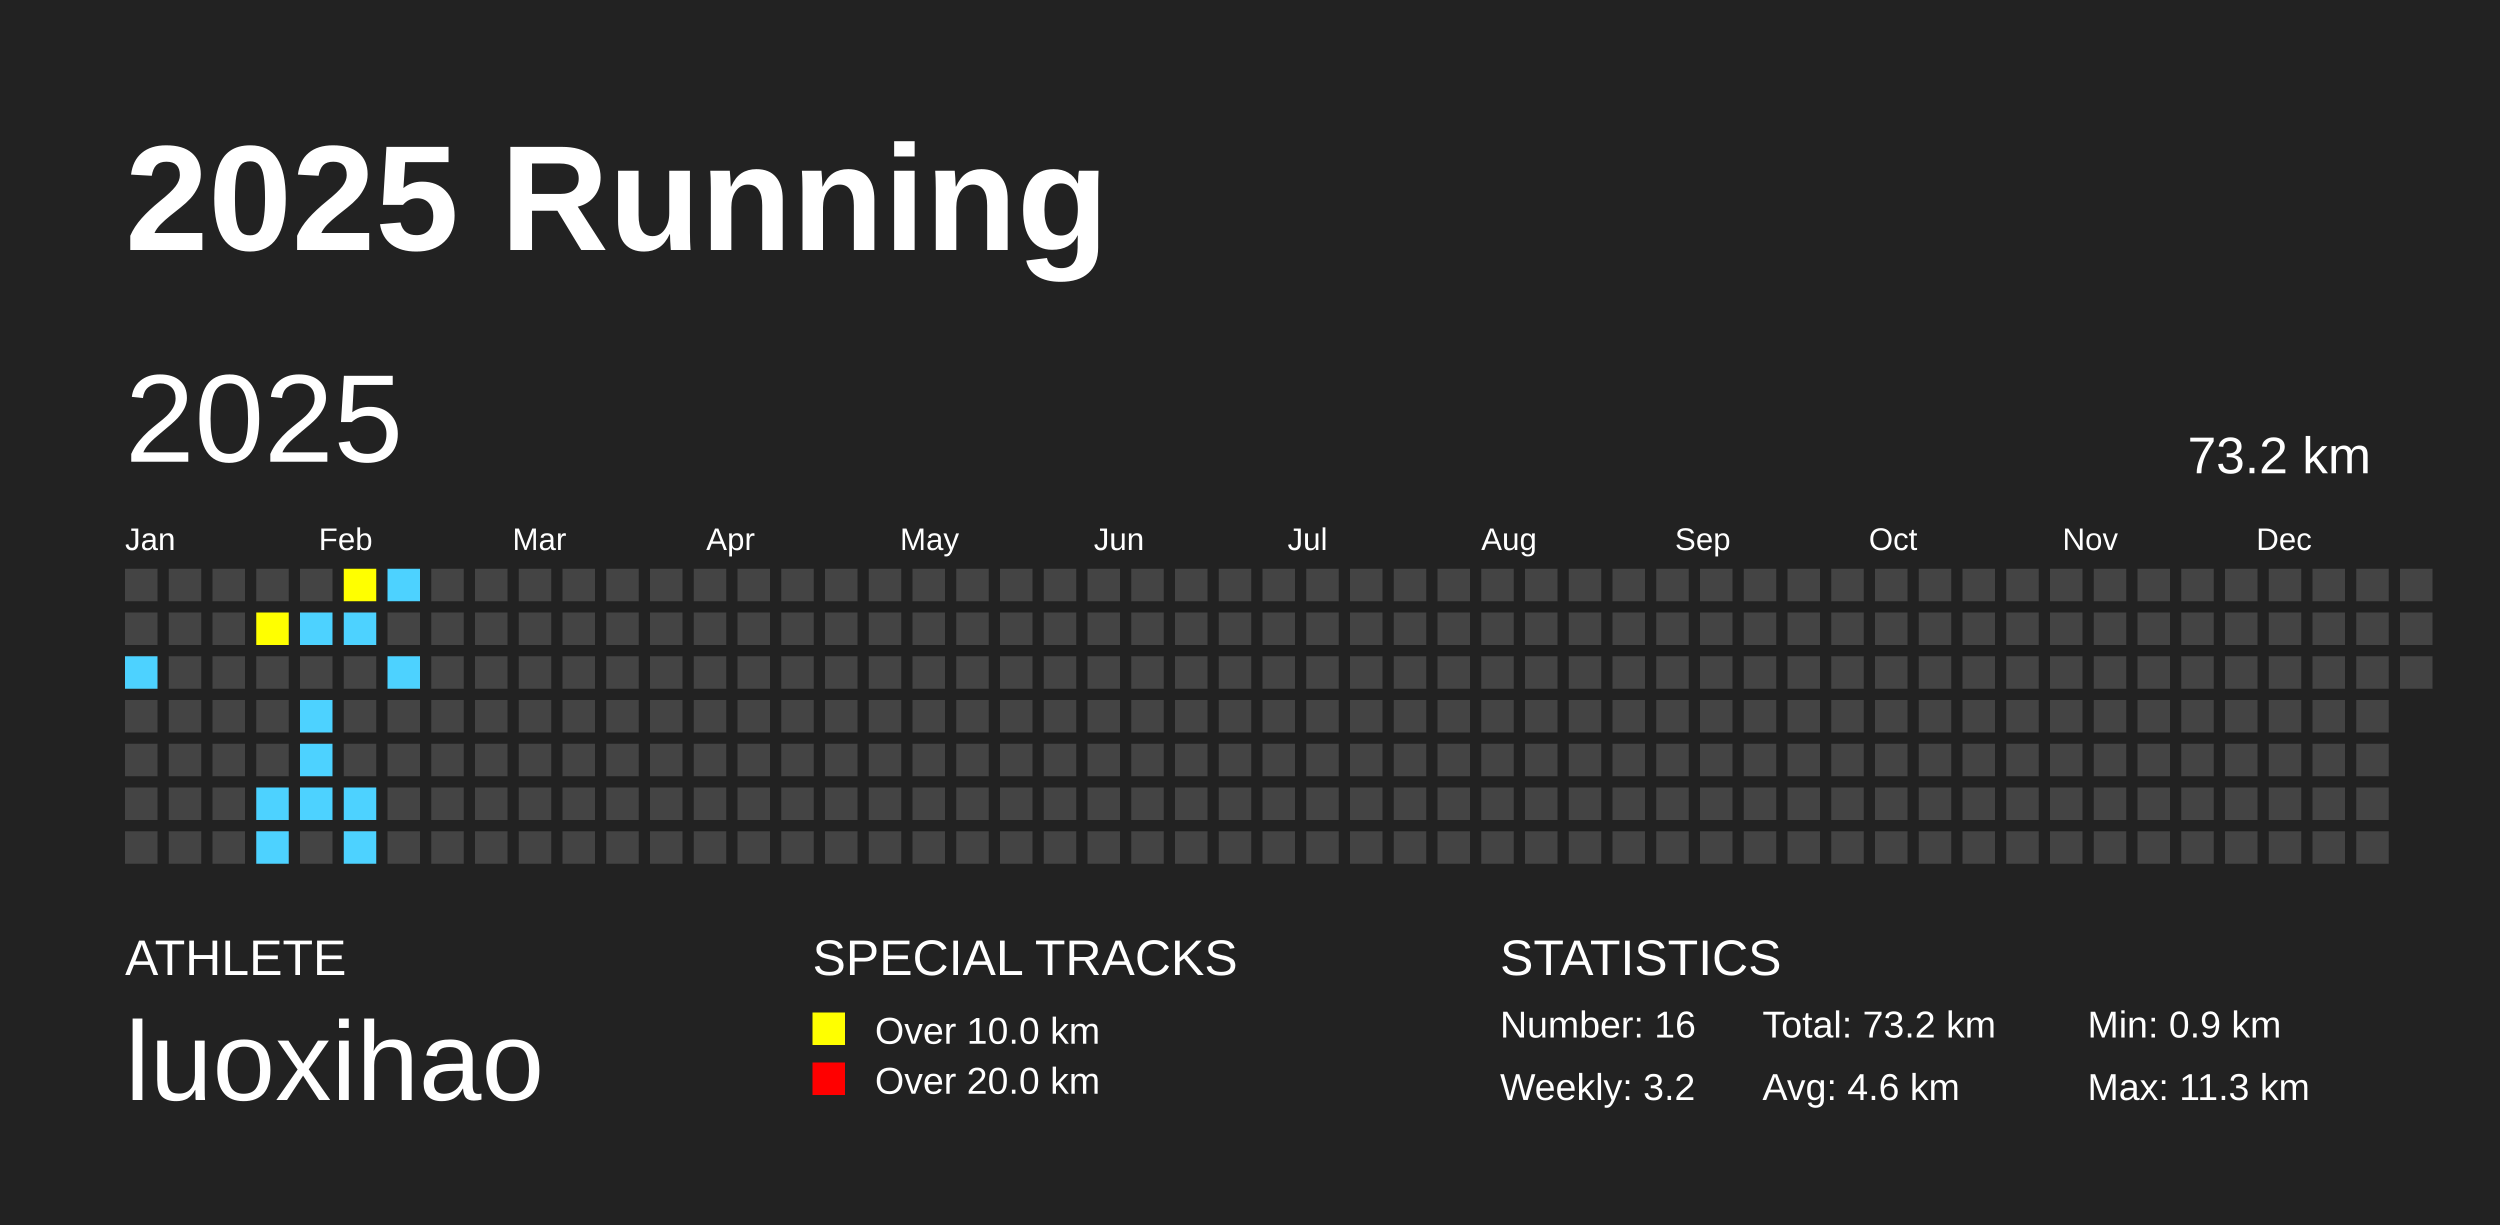
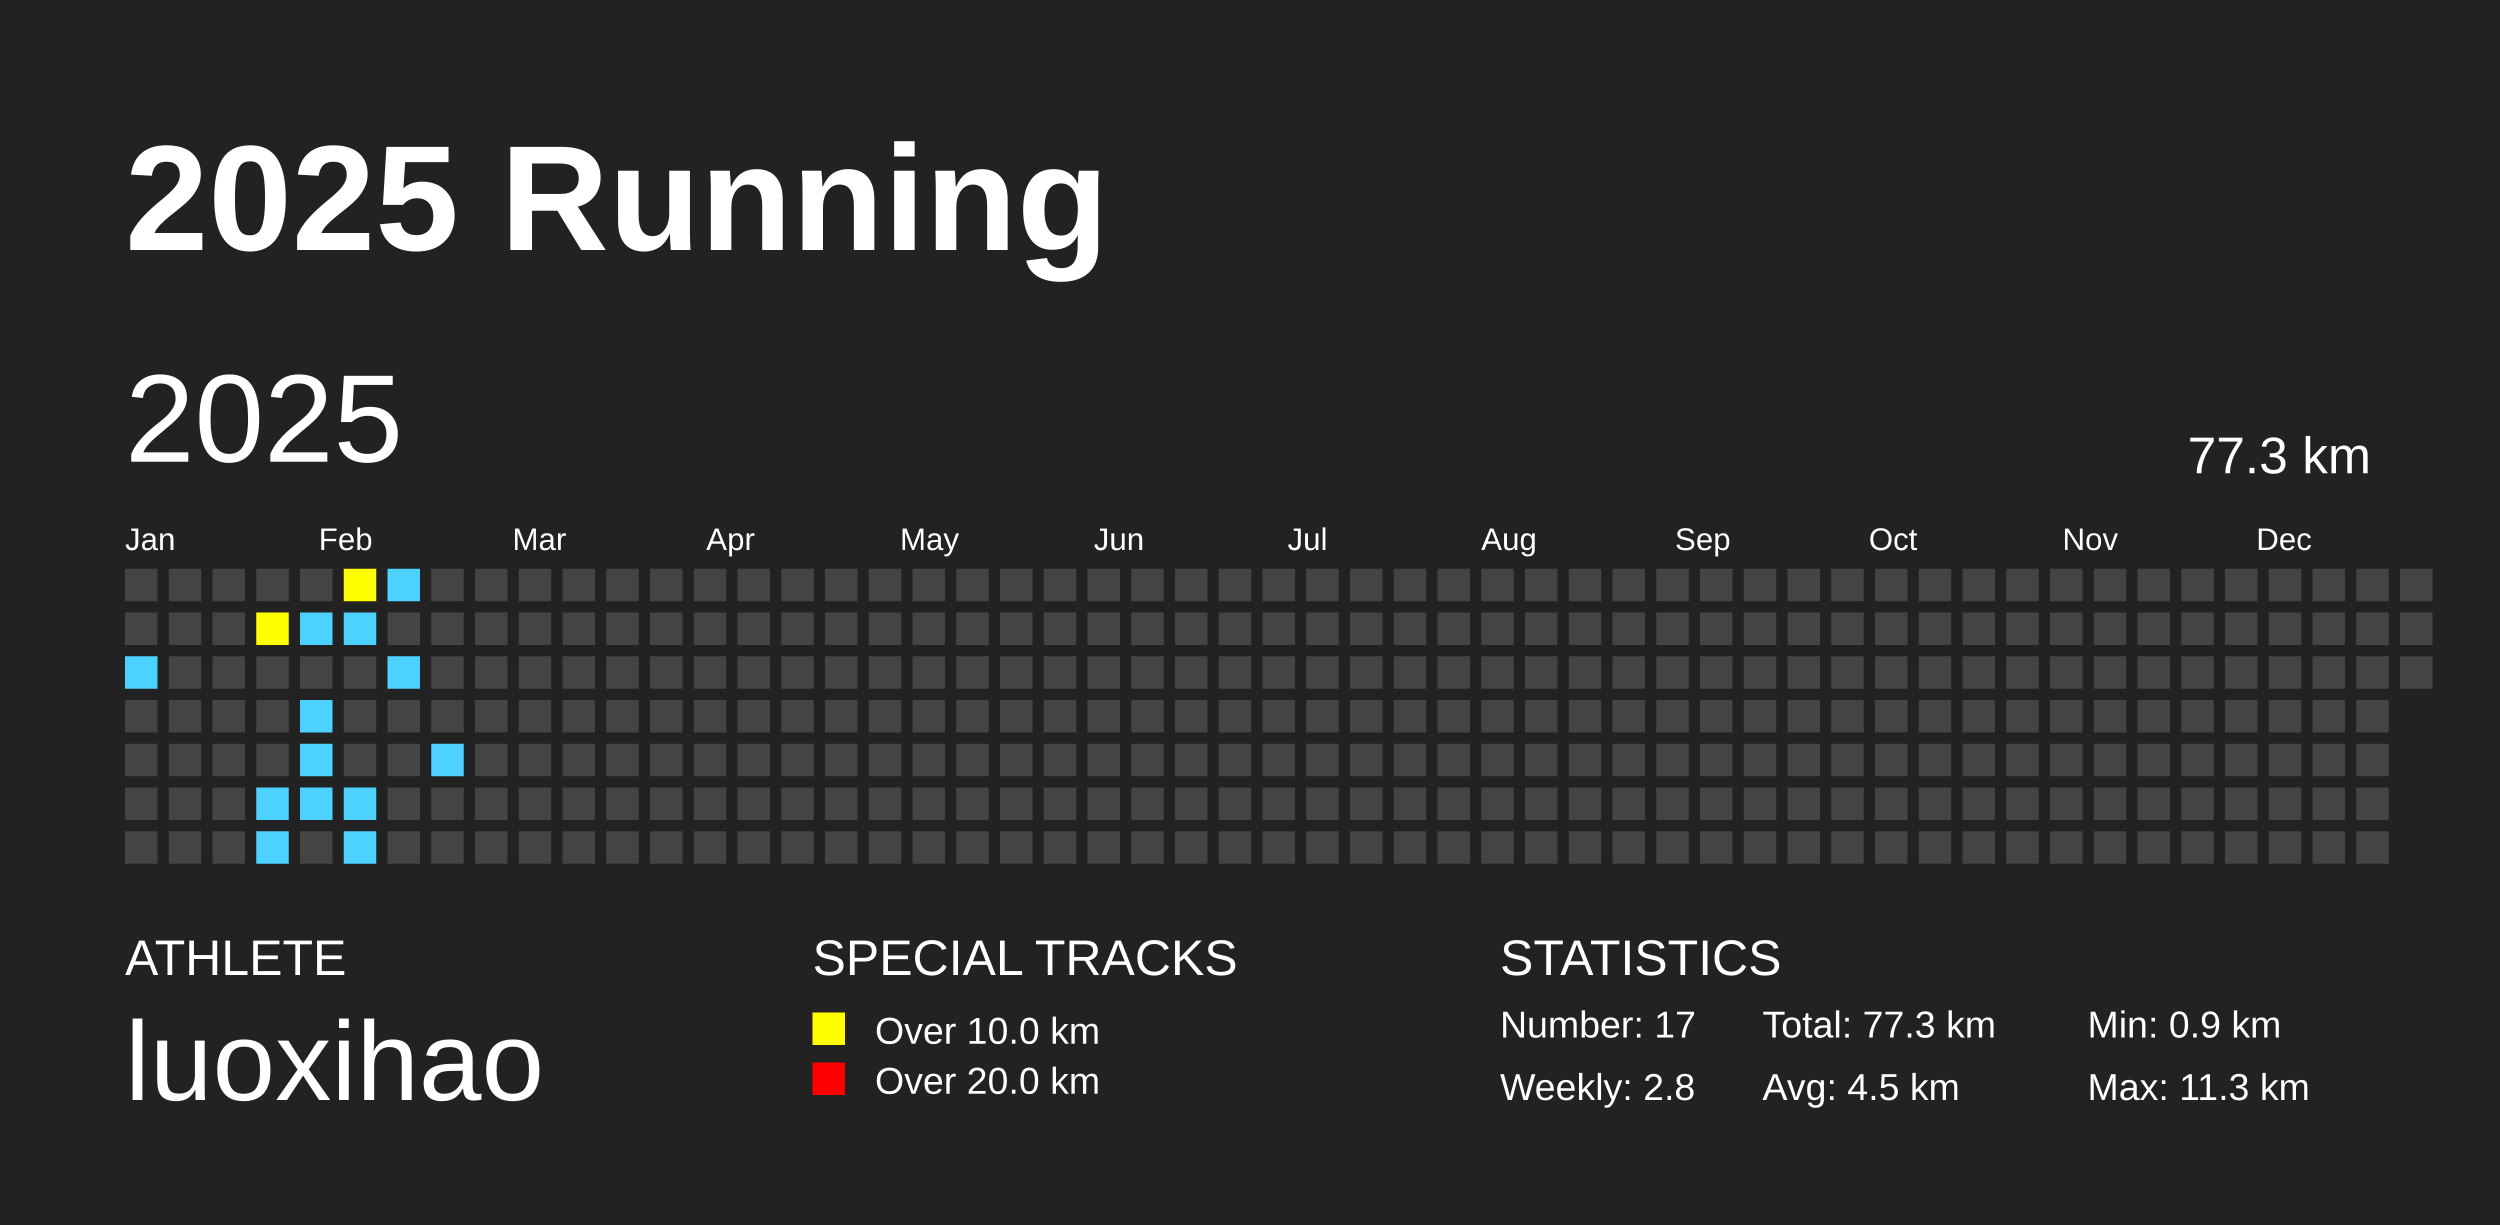
<svg xmlns="http://www.w3.org/2000/svg" baseProfile="full" height="98mm" version="1.1" viewBox="0,0,200,98" width="200mm">
  <defs />
  <rect fill="#222222" height="98" width="200" x="0" y="0" />
  <text fill="#FFFFFF" style="font-size:12px; font-family:Arial; font-weight:bold;" x="10" y="20">2025 Running</text>
  <text fill="#FFFFFF" style="font-size:4px; font-family:Arial" x="10" y="78">ATHLETE</text>
  <text fill="#FFFFFF" style="font-size:9px; font-family:Arial" x="10" y="88">luoxihao</text>
  <text fill="#FFFFFF" style="font-size:4px; font-family:Arial" x="65" y="78">SPECIAL TRACKS</text>
  <rect fill="yellow" height="2.6" width="2.6" x="65" y="81" />
  <text fill="#FFFFFF" style="font-size:3px; font-family:Arial" x="70" y="83.5">Over 10.0 km</text>
  <rect fill="red" height="2.6" width="2.6" x="65" y="85" />
  <text fill="#FFFFFF" style="font-size:3px; font-family:Arial" x="70" y="87.5">Over 20.0 km</text>
  <text fill="#FFFFFF" style="font-size:4px; font-family:Arial" x="120" y="78">STATISTICS</text>
-   <text fill="#FFFFFF" style="font-size:3px; font-family:Arial" x="120" y="83">Number: 16</text>
-   <text fill="#FFFFFF" style="font-size:3px; font-family:Arial" x="120" y="88">Weekly: 3.2</text>
-   <text fill="#FFFFFF" style="font-size:3px; font-family:Arial" x="141" y="83">Total: 73.2 km</text>
-   <text fill="#FFFFFF" style="font-size:3px; font-family:Arial" x="141" y="88">Avg: 4.6 km</text>
+   <text fill="#FFFFFF" style="font-size:3px; font-family:Arial" x="120" y="83">Number: 17</text>
+   <text fill="#FFFFFF" style="font-size:3px; font-family:Arial" x="120" y="88">Weekly: 2.8</text>
+   <text fill="#FFFFFF" style="font-size:3px; font-family:Arial" x="141" y="83">Total: 77.3 km</text>
+   <text fill="#FFFFFF" style="font-size:3px; font-family:Arial" x="141" y="88">Avg: 4.5 km</text>
  <text fill="#FFFFFF" style="font-size:3px; font-family:Arial" x="167" y="83">Min: 0.9 km</text>
  <text fill="#FFFFFF" style="font-size:3px; font-family:Arial" x="167" y="88">Max: 11.3 km</text>
  <text dominant-baseline="hanging" fill="#FFFFFF" style="font-size:10.0px; font-family:Arial;" x="10" y="30">2025</text>
-   <text dominant-baseline="hanging" fill="#FFFFFF" style="font-size:4.125px; font-family:Arial;" x="175" y="35">73.2 km</text>
+   <text dominant-baseline="hanging" fill="#FFFFFF" style="font-size:4.125px; font-family:Arial;" x="175" y="35">77.3 km</text>
  <text fill="#FFFFFF" style="font-size:2.5px; font-family:Arial" x="10.0" y="44">Jan</text>
  <text fill="#FFFFFF" style="font-size:2.5px; font-family:Arial" x="25.5" y="44">Feb</text>
  <text fill="#FFFFFF" style="font-size:2.5px; font-family:Arial" x="41.0" y="44">Mar</text>
  <text fill="#FFFFFF" style="font-size:2.5px; font-family:Arial" x="56.5" y="44">Apr</text>
  <text fill="#FFFFFF" style="font-size:2.5px; font-family:Arial" x="72.0" y="44">May</text>
  <text fill="#FFFFFF" style="font-size:2.5px; font-family:Arial" x="87.5" y="44">Jun</text>
  <text fill="#FFFFFF" style="font-size:2.5px; font-family:Arial" x="103.0" y="44">Jul</text>
  <text fill="#FFFFFF" style="font-size:2.5px; font-family:Arial" x="118.5" y="44">Aug</text>
  <text fill="#FFFFFF" style="font-size:2.5px; font-family:Arial" x="134.0" y="44">Sep</text>
  <text fill="#FFFFFF" style="font-size:2.5px; font-family:Arial" x="149.5" y="44">Oct</text>
  <text fill="#FFFFFF" style="font-size:2.5px; font-family:Arial" x="165.0" y="44">Nov</text>
  <text fill="#FFFFFF" style="font-size:2.5px; font-family:Arial" x="180.5" y="44">Dec</text>
  <rect fill="#444444" height="2.6" width="2.6" x="10.0" y="45.5" />
  <rect fill="#444444" height="2.6" width="2.6" x="10.0" y="49.0" />
  <rect fill="#4DD2FF" height="2.6" width="2.6" x="10.0" y="52.5" />
  <rect fill="#444444" height="2.6" width="2.6" x="10.0" y="56.0" />
  <rect fill="#444444" height="2.6" width="2.6" x="10.0" y="59.5" />
  <rect fill="#444444" height="2.6" width="2.6" x="10.0" y="63.0" />
  <rect fill="#444444" height="2.6" width="2.6" x="10.0" y="66.5" />
  <rect fill="#444444" height="2.6" width="2.6" x="13.5" y="45.5" />
  <rect fill="#444444" height="2.6" width="2.6" x="13.5" y="49.0" />
  <rect fill="#444444" height="2.6" width="2.6" x="13.5" y="52.5" />
  <rect fill="#444444" height="2.6" width="2.6" x="13.5" y="56.0" />
  <rect fill="#444444" height="2.6" width="2.6" x="13.5" y="59.5" />
  <rect fill="#444444" height="2.6" width="2.6" x="13.5" y="63.0" />
  <rect fill="#444444" height="2.6" width="2.6" x="13.5" y="66.5" />
  <rect fill="#444444" height="2.6" width="2.6" x="17.0" y="45.5" />
  <rect fill="#444444" height="2.6" width="2.6" x="17.0" y="49.0" />
  <rect fill="#444444" height="2.6" width="2.6" x="17.0" y="52.5" />
  <rect fill="#444444" height="2.6" width="2.6" x="17.0" y="56.0" />
  <rect fill="#444444" height="2.6" width="2.6" x="17.0" y="59.5" />
  <rect fill="#444444" height="2.6" width="2.6" x="17.0" y="63.0" />
  <rect fill="#444444" height="2.6" width="2.6" x="17.0" y="66.5" />
  <rect fill="#444444" height="2.6" width="2.6" x="20.5" y="45.5" />
  <rect fill="yellow" height="2.6" width="2.6" x="20.5" y="49.0" />
  <rect fill="#444444" height="2.6" width="2.6" x="20.5" y="52.5" />
  <rect fill="#444444" height="2.6" width="2.6" x="20.5" y="56.0" />
  <rect fill="#444444" height="2.6" width="2.6" x="20.5" y="59.5" />
  <rect fill="#4DD2FF" height="2.6" width="2.6" x="20.5" y="63.0" />
  <rect fill="#4DD2FF" height="2.6" width="2.6" x="20.5" y="66.5" />
  <rect fill="#444444" height="2.6" width="2.6" x="24.0" y="45.5" />
  <rect fill="#4DD2FF" height="2.6" width="2.6" x="24.0" y="49.0" />
  <rect fill="#444444" height="2.6" width="2.6" x="24.0" y="52.5" />
  <rect fill="#4DD2FF" height="2.6" width="2.6" x="24.0" y="56.0" />
  <rect fill="#4DD2FF" height="2.6" width="2.6" x="24.0" y="59.5" />
  <rect fill="#4DD2FF" height="2.6" width="2.6" x="24.0" y="63.0" />
  <rect fill="#444444" height="2.6" width="2.6" x="24.0" y="66.5" />
  <rect fill="yellow" height="2.6" width="2.6" x="27.5" y="45.5" />
  <rect fill="#4DD2FF" height="2.6" width="2.6" x="27.5" y="49.0" />
  <rect fill="#444444" height="2.6" width="2.6" x="27.5" y="52.5" />
  <rect fill="#444444" height="2.6" width="2.6" x="27.5" y="56.0" />
  <rect fill="#444444" height="2.6" width="2.6" x="27.5" y="59.5" />
  <rect fill="#4DD2FF" height="2.6" width="2.6" x="27.5" y="63.0" />
  <rect fill="#4DD2FF" height="2.6" width="2.6" x="27.5" y="66.5" />
  <rect fill="#4DD2FF" height="2.6" width="2.6" x="31.0" y="45.5" />
  <rect fill="#444444" height="2.6" width="2.6" x="31.0" y="49.0" />
  <rect fill="#4DD2FF" height="2.6" width="2.6" x="31.0" y="52.5" />
  <rect fill="#444444" height="2.6" width="2.6" x="31.0" y="56.0" />
  <rect fill="#444444" height="2.6" width="2.6" x="31.0" y="59.5" />
  <rect fill="#444444" height="2.6" width="2.6" x="31.0" y="63.0" />
  <rect fill="#444444" height="2.6" width="2.6" x="31.0" y="66.5" />
  <rect fill="#444444" height="2.6" width="2.6" x="34.5" y="45.5" />
  <rect fill="#444444" height="2.6" width="2.6" x="34.5" y="49.0" />
  <rect fill="#444444" height="2.6" width="2.6" x="34.5" y="52.5" />
  <rect fill="#444444" height="2.6" width="2.6" x="34.5" y="56.0" />
-   <rect fill="#444444" height="2.6" width="2.6" x="34.5" y="59.5" />
+   <rect fill="#4DD2FF" height="2.6" width="2.6" x="34.5" y="59.5" />
  <rect fill="#444444" height="2.6" width="2.6" x="34.5" y="63.0" />
  <rect fill="#444444" height="2.6" width="2.6" x="34.5" y="66.5" />
  <rect fill="#444444" height="2.6" width="2.6" x="38.0" y="45.5" />
  <rect fill="#444444" height="2.6" width="2.6" x="38.0" y="49.0" />
  <rect fill="#444444" height="2.6" width="2.6" x="38.0" y="52.5" />
  <rect fill="#444444" height="2.6" width="2.6" x="38.0" y="56.0" />
  <rect fill="#444444" height="2.6" width="2.6" x="38.0" y="59.5" />
  <rect fill="#444444" height="2.6" width="2.6" x="38.0" y="63.0" />
  <rect fill="#444444" height="2.6" width="2.6" x="38.0" y="66.5" />
  <rect fill="#444444" height="2.6" width="2.6" x="41.5" y="45.5" />
  <rect fill="#444444" height="2.6" width="2.6" x="41.5" y="49.0" />
  <rect fill="#444444" height="2.6" width="2.6" x="41.5" y="52.5" />
  <rect fill="#444444" height="2.6" width="2.6" x="41.5" y="56.0" />
  <rect fill="#444444" height="2.6" width="2.6" x="41.5" y="59.5" />
  <rect fill="#444444" height="2.6" width="2.6" x="41.5" y="63.0" />
  <rect fill="#444444" height="2.6" width="2.6" x="41.5" y="66.5" />
  <rect fill="#444444" height="2.6" width="2.6" x="45.0" y="45.5" />
  <rect fill="#444444" height="2.6" width="2.6" x="45.0" y="49.0" />
  <rect fill="#444444" height="2.6" width="2.6" x="45.0" y="52.5" />
  <rect fill="#444444" height="2.6" width="2.6" x="45.0" y="56.0" />
  <rect fill="#444444" height="2.6" width="2.6" x="45.0" y="59.5" />
  <rect fill="#444444" height="2.6" width="2.6" x="45.0" y="63.0" />
  <rect fill="#444444" height="2.6" width="2.6" x="45.0" y="66.5" />
  <rect fill="#444444" height="2.6" width="2.6" x="48.5" y="45.5" />
  <rect fill="#444444" height="2.6" width="2.6" x="48.5" y="49.0" />
  <rect fill="#444444" height="2.6" width="2.6" x="48.5" y="52.5" />
  <rect fill="#444444" height="2.6" width="2.6" x="48.5" y="56.0" />
  <rect fill="#444444" height="2.6" width="2.6" x="48.5" y="59.5" />
  <rect fill="#444444" height="2.6" width="2.6" x="48.5" y="63.0" />
  <rect fill="#444444" height="2.6" width="2.6" x="48.5" y="66.5" />
  <rect fill="#444444" height="2.6" width="2.6" x="52.0" y="45.5" />
  <rect fill="#444444" height="2.6" width="2.6" x="52.0" y="49.0" />
  <rect fill="#444444" height="2.6" width="2.6" x="52.0" y="52.5" />
  <rect fill="#444444" height="2.6" width="2.6" x="52.0" y="56.0" />
  <rect fill="#444444" height="2.6" width="2.6" x="52.0" y="59.5" />
  <rect fill="#444444" height="2.6" width="2.6" x="52.0" y="63.0" />
  <rect fill="#444444" height="2.6" width="2.6" x="52.0" y="66.5" />
  <rect fill="#444444" height="2.6" width="2.6" x="55.5" y="45.5" />
  <rect fill="#444444" height="2.6" width="2.6" x="55.5" y="49.0" />
  <rect fill="#444444" height="2.6" width="2.6" x="55.5" y="52.5" />
  <rect fill="#444444" height="2.6" width="2.6" x="55.5" y="56.0" />
  <rect fill="#444444" height="2.6" width="2.6" x="55.5" y="59.5" />
  <rect fill="#444444" height="2.6" width="2.6" x="55.5" y="63.0" />
  <rect fill="#444444" height="2.6" width="2.6" x="55.5" y="66.5" />
  <rect fill="#444444" height="2.6" width="2.6" x="59.0" y="45.5" />
  <rect fill="#444444" height="2.6" width="2.6" x="59.0" y="49.0" />
  <rect fill="#444444" height="2.6" width="2.6" x="59.0" y="52.5" />
  <rect fill="#444444" height="2.6" width="2.6" x="59.0" y="56.0" />
  <rect fill="#444444" height="2.6" width="2.6" x="59.0" y="59.5" />
  <rect fill="#444444" height="2.6" width="2.6" x="59.0" y="63.0" />
  <rect fill="#444444" height="2.6" width="2.6" x="59.0" y="66.5" />
  <rect fill="#444444" height="2.6" width="2.6" x="62.5" y="45.5" />
  <rect fill="#444444" height="2.6" width="2.6" x="62.5" y="49.0" />
  <rect fill="#444444" height="2.6" width="2.6" x="62.5" y="52.5" />
  <rect fill="#444444" height="2.6" width="2.6" x="62.5" y="56.0" />
  <rect fill="#444444" height="2.6" width="2.6" x="62.5" y="59.5" />
  <rect fill="#444444" height="2.6" width="2.6" x="62.5" y="63.0" />
  <rect fill="#444444" height="2.6" width="2.6" x="62.5" y="66.5" />
  <rect fill="#444444" height="2.6" width="2.6" x="66.0" y="45.5" />
  <rect fill="#444444" height="2.6" width="2.6" x="66.0" y="49.0" />
  <rect fill="#444444" height="2.6" width="2.6" x="66.0" y="52.5" />
  <rect fill="#444444" height="2.6" width="2.6" x="66.0" y="56.0" />
  <rect fill="#444444" height="2.6" width="2.6" x="66.0" y="59.5" />
  <rect fill="#444444" height="2.6" width="2.6" x="66.0" y="63.0" />
  <rect fill="#444444" height="2.6" width="2.6" x="66.0" y="66.5" />
  <rect fill="#444444" height="2.6" width="2.6" x="69.5" y="45.5" />
  <rect fill="#444444" height="2.6" width="2.6" x="69.5" y="49.0" />
  <rect fill="#444444" height="2.6" width="2.6" x="69.5" y="52.5" />
  <rect fill="#444444" height="2.6" width="2.6" x="69.5" y="56.0" />
  <rect fill="#444444" height="2.6" width="2.6" x="69.5" y="59.5" />
  <rect fill="#444444" height="2.6" width="2.6" x="69.5" y="63.0" />
  <rect fill="#444444" height="2.6" width="2.6" x="69.5" y="66.5" />
  <rect fill="#444444" height="2.6" width="2.6" x="73.0" y="45.5" />
  <rect fill="#444444" height="2.6" width="2.6" x="73.0" y="49.0" />
  <rect fill="#444444" height="2.6" width="2.6" x="73.0" y="52.5" />
  <rect fill="#444444" height="2.6" width="2.6" x="73.0" y="56.0" />
  <rect fill="#444444" height="2.6" width="2.6" x="73.0" y="59.5" />
  <rect fill="#444444" height="2.6" width="2.6" x="73.0" y="63.0" />
  <rect fill="#444444" height="2.6" width="2.6" x="73.0" y="66.5" />
  <rect fill="#444444" height="2.6" width="2.6" x="76.5" y="45.5" />
  <rect fill="#444444" height="2.6" width="2.6" x="76.5" y="49.0" />
  <rect fill="#444444" height="2.6" width="2.6" x="76.5" y="52.5" />
  <rect fill="#444444" height="2.6" width="2.6" x="76.5" y="56.0" />
  <rect fill="#444444" height="2.6" width="2.6" x="76.5" y="59.5" />
  <rect fill="#444444" height="2.6" width="2.6" x="76.5" y="63.0" />
  <rect fill="#444444" height="2.6" width="2.6" x="76.5" y="66.5" />
  <rect fill="#444444" height="2.6" width="2.6" x="80.0" y="45.5" />
  <rect fill="#444444" height="2.6" width="2.6" x="80.0" y="49.0" />
  <rect fill="#444444" height="2.6" width="2.6" x="80.0" y="52.5" />
  <rect fill="#444444" height="2.6" width="2.6" x="80.0" y="56.0" />
  <rect fill="#444444" height="2.6" width="2.6" x="80.0" y="59.5" />
  <rect fill="#444444" height="2.6" width="2.6" x="80.0" y="63.0" />
  <rect fill="#444444" height="2.6" width="2.6" x="80.0" y="66.5" />
  <rect fill="#444444" height="2.6" width="2.6" x="83.5" y="45.5" />
  <rect fill="#444444" height="2.6" width="2.6" x="83.5" y="49.0" />
  <rect fill="#444444" height="2.6" width="2.6" x="83.5" y="52.5" />
  <rect fill="#444444" height="2.6" width="2.6" x="83.5" y="56.0" />
  <rect fill="#444444" height="2.6" width="2.6" x="83.5" y="59.5" />
  <rect fill="#444444" height="2.6" width="2.6" x="83.5" y="63.0" />
  <rect fill="#444444" height="2.6" width="2.6" x="83.5" y="66.5" />
  <rect fill="#444444" height="2.6" width="2.6" x="87.0" y="45.5" />
  <rect fill="#444444" height="2.6" width="2.6" x="87.0" y="49.0" />
  <rect fill="#444444" height="2.6" width="2.6" x="87.0" y="52.5" />
  <rect fill="#444444" height="2.6" width="2.6" x="87.0" y="56.0" />
  <rect fill="#444444" height="2.6" width="2.6" x="87.0" y="59.5" />
  <rect fill="#444444" height="2.6" width="2.6" x="87.0" y="63.0" />
  <rect fill="#444444" height="2.6" width="2.6" x="87.0" y="66.5" />
  <rect fill="#444444" height="2.6" width="2.6" x="90.5" y="45.5" />
  <rect fill="#444444" height="2.6" width="2.6" x="90.5" y="49.0" />
  <rect fill="#444444" height="2.6" width="2.6" x="90.5" y="52.5" />
  <rect fill="#444444" height="2.6" width="2.6" x="90.5" y="56.0" />
  <rect fill="#444444" height="2.6" width="2.6" x="90.5" y="59.5" />
  <rect fill="#444444" height="2.6" width="2.6" x="90.5" y="63.0" />
  <rect fill="#444444" height="2.6" width="2.6" x="90.5" y="66.5" />
  <rect fill="#444444" height="2.6" width="2.6" x="94.0" y="45.5" />
  <rect fill="#444444" height="2.6" width="2.6" x="94.0" y="49.0" />
  <rect fill="#444444" height="2.6" width="2.6" x="94.0" y="52.5" />
  <rect fill="#444444" height="2.6" width="2.6" x="94.0" y="56.0" />
  <rect fill="#444444" height="2.6" width="2.6" x="94.0" y="59.5" />
  <rect fill="#444444" height="2.6" width="2.6" x="94.0" y="63.0" />
  <rect fill="#444444" height="2.6" width="2.6" x="94.0" y="66.5" />
  <rect fill="#444444" height="2.6" width="2.6" x="97.5" y="45.5" />
  <rect fill="#444444" height="2.6" width="2.6" x="97.5" y="49.0" />
  <rect fill="#444444" height="2.6" width="2.6" x="97.5" y="52.5" />
  <rect fill="#444444" height="2.6" width="2.6" x="97.5" y="56.0" />
  <rect fill="#444444" height="2.6" width="2.6" x="97.5" y="59.5" />
  <rect fill="#444444" height="2.6" width="2.6" x="97.5" y="63.0" />
  <rect fill="#444444" height="2.6" width="2.6" x="97.5" y="66.5" />
  <rect fill="#444444" height="2.6" width="2.6" x="101.0" y="45.5" />
  <rect fill="#444444" height="2.6" width="2.6" x="101.0" y="49.0" />
  <rect fill="#444444" height="2.6" width="2.6" x="101.0" y="52.5" />
  <rect fill="#444444" height="2.6" width="2.6" x="101.0" y="56.0" />
  <rect fill="#444444" height="2.6" width="2.6" x="101.0" y="59.5" />
  <rect fill="#444444" height="2.6" width="2.6" x="101.0" y="63.0" />
  <rect fill="#444444" height="2.6" width="2.6" x="101.0" y="66.5" />
  <rect fill="#444444" height="2.6" width="2.6" x="104.5" y="45.5" />
  <rect fill="#444444" height="2.6" width="2.6" x="104.5" y="49.0" />
  <rect fill="#444444" height="2.6" width="2.6" x="104.5" y="52.5" />
  <rect fill="#444444" height="2.6" width="2.6" x="104.5" y="56.0" />
  <rect fill="#444444" height="2.6" width="2.6" x="104.5" y="59.5" />
  <rect fill="#444444" height="2.6" width="2.6" x="104.5" y="63.0" />
  <rect fill="#444444" height="2.6" width="2.6" x="104.5" y="66.5" />
  <rect fill="#444444" height="2.6" width="2.6" x="108.0" y="45.5" />
  <rect fill="#444444" height="2.6" width="2.6" x="108.0" y="49.0" />
  <rect fill="#444444" height="2.6" width="2.6" x="108.0" y="52.5" />
  <rect fill="#444444" height="2.6" width="2.6" x="108.0" y="56.0" />
  <rect fill="#444444" height="2.6" width="2.6" x="108.0" y="59.5" />
  <rect fill="#444444" height="2.6" width="2.6" x="108.0" y="63.0" />
  <rect fill="#444444" height="2.6" width="2.6" x="108.0" y="66.5" />
  <rect fill="#444444" height="2.6" width="2.6" x="111.5" y="45.5" />
  <rect fill="#444444" height="2.6" width="2.6" x="111.5" y="49.0" />
  <rect fill="#444444" height="2.6" width="2.6" x="111.5" y="52.5" />
  <rect fill="#444444" height="2.6" width="2.6" x="111.5" y="56.0" />
  <rect fill="#444444" height="2.6" width="2.6" x="111.5" y="59.5" />
  <rect fill="#444444" height="2.6" width="2.6" x="111.5" y="63.0" />
  <rect fill="#444444" height="2.6" width="2.6" x="111.5" y="66.5" />
  <rect fill="#444444" height="2.6" width="2.6" x="115.0" y="45.5" />
  <rect fill="#444444" height="2.6" width="2.6" x="115.0" y="49.0" />
  <rect fill="#444444" height="2.6" width="2.6" x="115.0" y="52.5" />
  <rect fill="#444444" height="2.6" width="2.6" x="115.0" y="56.0" />
  <rect fill="#444444" height="2.6" width="2.6" x="115.0" y="59.5" />
  <rect fill="#444444" height="2.6" width="2.6" x="115.0" y="63.0" />
  <rect fill="#444444" height="2.6" width="2.6" x="115.0" y="66.5" />
  <rect fill="#444444" height="2.6" width="2.6" x="118.5" y="45.5" />
  <rect fill="#444444" height="2.6" width="2.6" x="118.5" y="49.0" />
  <rect fill="#444444" height="2.6" width="2.6" x="118.5" y="52.5" />
  <rect fill="#444444" height="2.6" width="2.6" x="118.5" y="56.0" />
  <rect fill="#444444" height="2.6" width="2.6" x="118.5" y="59.5" />
  <rect fill="#444444" height="2.6" width="2.6" x="118.5" y="63.0" />
  <rect fill="#444444" height="2.6" width="2.6" x="118.5" y="66.5" />
  <rect fill="#444444" height="2.6" width="2.6" x="122.0" y="45.5" />
  <rect fill="#444444" height="2.6" width="2.6" x="122.0" y="49.0" />
  <rect fill="#444444" height="2.6" width="2.6" x="122.0" y="52.5" />
  <rect fill="#444444" height="2.6" width="2.6" x="122.0" y="56.0" />
  <rect fill="#444444" height="2.6" width="2.6" x="122.0" y="59.5" />
  <rect fill="#444444" height="2.6" width="2.6" x="122.0" y="63.0" />
  <rect fill="#444444" height="2.6" width="2.6" x="122.0" y="66.5" />
  <rect fill="#444444" height="2.6" width="2.6" x="125.5" y="45.5" />
  <rect fill="#444444" height="2.6" width="2.6" x="125.5" y="49.0" />
  <rect fill="#444444" height="2.6" width="2.6" x="125.5" y="52.5" />
  <rect fill="#444444" height="2.6" width="2.6" x="125.5" y="56.0" />
  <rect fill="#444444" height="2.6" width="2.6" x="125.5" y="59.5" />
  <rect fill="#444444" height="2.6" width="2.6" x="125.5" y="63.0" />
  <rect fill="#444444" height="2.6" width="2.6" x="125.5" y="66.5" />
  <rect fill="#444444" height="2.6" width="2.6" x="129.0" y="45.5" />
  <rect fill="#444444" height="2.6" width="2.6" x="129.0" y="49.0" />
  <rect fill="#444444" height="2.6" width="2.6" x="129.0" y="52.5" />
  <rect fill="#444444" height="2.6" width="2.6" x="129.0" y="56.0" />
  <rect fill="#444444" height="2.6" width="2.6" x="129.0" y="59.5" />
  <rect fill="#444444" height="2.6" width="2.6" x="129.0" y="63.0" />
  <rect fill="#444444" height="2.6" width="2.6" x="129.0" y="66.5" />
  <rect fill="#444444" height="2.6" width="2.6" x="132.5" y="45.5" />
  <rect fill="#444444" height="2.6" width="2.6" x="132.5" y="49.0" />
  <rect fill="#444444" height="2.6" width="2.6" x="132.5" y="52.5" />
  <rect fill="#444444" height="2.6" width="2.6" x="132.5" y="56.0" />
  <rect fill="#444444" height="2.6" width="2.6" x="132.5" y="59.5" />
  <rect fill="#444444" height="2.6" width="2.6" x="132.5" y="63.0" />
  <rect fill="#444444" height="2.6" width="2.6" x="132.5" y="66.5" />
  <rect fill="#444444" height="2.6" width="2.6" x="136.0" y="45.5" />
  <rect fill="#444444" height="2.6" width="2.6" x="136.0" y="49.0" />
  <rect fill="#444444" height="2.6" width="2.6" x="136.0" y="52.5" />
  <rect fill="#444444" height="2.6" width="2.6" x="136.0" y="56.0" />
  <rect fill="#444444" height="2.6" width="2.6" x="136.0" y="59.5" />
  <rect fill="#444444" height="2.6" width="2.6" x="136.0" y="63.0" />
  <rect fill="#444444" height="2.6" width="2.6" x="136.0" y="66.5" />
  <rect fill="#444444" height="2.6" width="2.6" x="139.5" y="45.5" />
  <rect fill="#444444" height="2.6" width="2.6" x="139.5" y="49.0" />
  <rect fill="#444444" height="2.6" width="2.6" x="139.5" y="52.5" />
  <rect fill="#444444" height="2.6" width="2.6" x="139.5" y="56.0" />
  <rect fill="#444444" height="2.6" width="2.6" x="139.5" y="59.5" />
  <rect fill="#444444" height="2.6" width="2.6" x="139.5" y="63.0" />
  <rect fill="#444444" height="2.6" width="2.6" x="139.5" y="66.5" />
  <rect fill="#444444" height="2.6" width="2.6" x="143.0" y="45.5" />
  <rect fill="#444444" height="2.6" width="2.6" x="143.0" y="49.0" />
  <rect fill="#444444" height="2.6" width="2.6" x="143.0" y="52.5" />
  <rect fill="#444444" height="2.6" width="2.6" x="143.0" y="56.0" />
  <rect fill="#444444" height="2.6" width="2.6" x="143.0" y="59.5" />
  <rect fill="#444444" height="2.6" width="2.6" x="143.0" y="63.0" />
  <rect fill="#444444" height="2.6" width="2.6" x="143.0" y="66.5" />
  <rect fill="#444444" height="2.6" width="2.6" x="146.5" y="45.5" />
  <rect fill="#444444" height="2.6" width="2.6" x="146.5" y="49.0" />
  <rect fill="#444444" height="2.6" width="2.6" x="146.5" y="52.5" />
  <rect fill="#444444" height="2.6" width="2.6" x="146.5" y="56.0" />
  <rect fill="#444444" height="2.6" width="2.6" x="146.5" y="59.5" />
  <rect fill="#444444" height="2.6" width="2.6" x="146.5" y="63.0" />
  <rect fill="#444444" height="2.6" width="2.6" x="146.5" y="66.5" />
  <rect fill="#444444" height="2.6" width="2.6" x="150.0" y="45.5" />
  <rect fill="#444444" height="2.6" width="2.6" x="150.0" y="49.0" />
  <rect fill="#444444" height="2.6" width="2.6" x="150.0" y="52.5" />
  <rect fill="#444444" height="2.6" width="2.6" x="150.0" y="56.0" />
  <rect fill="#444444" height="2.6" width="2.6" x="150.0" y="59.5" />
  <rect fill="#444444" height="2.6" width="2.6" x="150.0" y="63.0" />
  <rect fill="#444444" height="2.6" width="2.6" x="150.0" y="66.5" />
  <rect fill="#444444" height="2.6" width="2.6" x="153.5" y="45.5" />
  <rect fill="#444444" height="2.6" width="2.6" x="153.5" y="49.0" />
  <rect fill="#444444" height="2.6" width="2.6" x="153.5" y="52.5" />
  <rect fill="#444444" height="2.6" width="2.6" x="153.5" y="56.0" />
  <rect fill="#444444" height="2.6" width="2.6" x="153.5" y="59.5" />
  <rect fill="#444444" height="2.6" width="2.6" x="153.5" y="63.0" />
  <rect fill="#444444" height="2.6" width="2.6" x="153.5" y="66.5" />
  <rect fill="#444444" height="2.6" width="2.6" x="157.0" y="45.5" />
  <rect fill="#444444" height="2.6" width="2.6" x="157.0" y="49.0" />
  <rect fill="#444444" height="2.6" width="2.6" x="157.0" y="52.5" />
  <rect fill="#444444" height="2.6" width="2.6" x="157.0" y="56.0" />
  <rect fill="#444444" height="2.6" width="2.6" x="157.0" y="59.5" />
  <rect fill="#444444" height="2.6" width="2.6" x="157.0" y="63.0" />
  <rect fill="#444444" height="2.6" width="2.6" x="157.0" y="66.5" />
  <rect fill="#444444" height="2.6" width="2.6" x="160.5" y="45.5" />
  <rect fill="#444444" height="2.6" width="2.6" x="160.5" y="49.0" />
  <rect fill="#444444" height="2.6" width="2.6" x="160.5" y="52.5" />
  <rect fill="#444444" height="2.6" width="2.6" x="160.5" y="56.0" />
  <rect fill="#444444" height="2.6" width="2.6" x="160.5" y="59.5" />
  <rect fill="#444444" height="2.6" width="2.6" x="160.5" y="63.0" />
  <rect fill="#444444" height="2.6" width="2.6" x="160.5" y="66.5" />
  <rect fill="#444444" height="2.6" width="2.6" x="164.0" y="45.5" />
  <rect fill="#444444" height="2.6" width="2.6" x="164.0" y="49.0" />
  <rect fill="#444444" height="2.6" width="2.6" x="164.0" y="52.5" />
  <rect fill="#444444" height="2.6" width="2.6" x="164.0" y="56.0" />
  <rect fill="#444444" height="2.6" width="2.6" x="164.0" y="59.5" />
  <rect fill="#444444" height="2.6" width="2.6" x="164.0" y="63.0" />
  <rect fill="#444444" height="2.6" width="2.6" x="164.0" y="66.5" />
  <rect fill="#444444" height="2.6" width="2.6" x="167.5" y="45.5" />
  <rect fill="#444444" height="2.6" width="2.6" x="167.5" y="49.0" />
  <rect fill="#444444" height="2.6" width="2.6" x="167.5" y="52.5" />
  <rect fill="#444444" height="2.6" width="2.6" x="167.5" y="56.0" />
  <rect fill="#444444" height="2.6" width="2.6" x="167.5" y="59.5" />
  <rect fill="#444444" height="2.6" width="2.6" x="167.5" y="63.0" />
  <rect fill="#444444" height="2.6" width="2.6" x="167.5" y="66.5" />
  <rect fill="#444444" height="2.6" width="2.6" x="171.0" y="45.5" />
  <rect fill="#444444" height="2.6" width="2.6" x="171.0" y="49.0" />
  <rect fill="#444444" height="2.6" width="2.6" x="171.0" y="52.5" />
  <rect fill="#444444" height="2.6" width="2.6" x="171.0" y="56.0" />
  <rect fill="#444444" height="2.6" width="2.6" x="171.0" y="59.5" />
  <rect fill="#444444" height="2.6" width="2.6" x="171.0" y="63.0" />
  <rect fill="#444444" height="2.6" width="2.6" x="171.0" y="66.5" />
  <rect fill="#444444" height="2.6" width="2.6" x="174.5" y="45.5" />
  <rect fill="#444444" height="2.6" width="2.6" x="174.5" y="49.0" />
  <rect fill="#444444" height="2.6" width="2.6" x="174.5" y="52.5" />
  <rect fill="#444444" height="2.6" width="2.6" x="174.5" y="56.0" />
  <rect fill="#444444" height="2.6" width="2.6" x="174.5" y="59.5" />
  <rect fill="#444444" height="2.6" width="2.6" x="174.5" y="63.0" />
  <rect fill="#444444" height="2.6" width="2.6" x="174.5" y="66.5" />
  <rect fill="#444444" height="2.6" width="2.6" x="178.0" y="45.5" />
  <rect fill="#444444" height="2.6" width="2.6" x="178.0" y="49.0" />
  <rect fill="#444444" height="2.6" width="2.6" x="178.0" y="52.5" />
  <rect fill="#444444" height="2.6" width="2.6" x="178.0" y="56.0" />
  <rect fill="#444444" height="2.6" width="2.6" x="178.0" y="59.5" />
  <rect fill="#444444" height="2.6" width="2.6" x="178.0" y="63.0" />
  <rect fill="#444444" height="2.6" width="2.6" x="178.0" y="66.5" />
  <rect fill="#444444" height="2.6" width="2.6" x="181.5" y="45.5" />
  <rect fill="#444444" height="2.6" width="2.6" x="181.5" y="49.0" />
  <rect fill="#444444" height="2.6" width="2.6" x="181.5" y="52.5" />
  <rect fill="#444444" height="2.6" width="2.6" x="181.5" y="56.0" />
  <rect fill="#444444" height="2.6" width="2.6" x="181.5" y="59.5" />
  <rect fill="#444444" height="2.6" width="2.6" x="181.5" y="63.0" />
  <rect fill="#444444" height="2.6" width="2.6" x="181.5" y="66.5" />
  <rect fill="#444444" height="2.6" width="2.6" x="185.0" y="45.5" />
  <rect fill="#444444" height="2.6" width="2.6" x="185.0" y="49.0" />
  <rect fill="#444444" height="2.6" width="2.6" x="185.0" y="52.5" />
  <rect fill="#444444" height="2.6" width="2.6" x="185.0" y="56.0" />
  <rect fill="#444444" height="2.6" width="2.6" x="185.0" y="59.5" />
  <rect fill="#444444" height="2.6" width="2.6" x="185.0" y="63.0" />
  <rect fill="#444444" height="2.6" width="2.6" x="185.0" y="66.5" />
  <rect fill="#444444" height="2.6" width="2.6" x="188.5" y="45.5" />
  <rect fill="#444444" height="2.6" width="2.6" x="188.5" y="49.0" />
  <rect fill="#444444" height="2.6" width="2.6" x="188.5" y="52.5" />
  <rect fill="#444444" height="2.6" width="2.6" x="188.5" y="56.0" />
  <rect fill="#444444" height="2.6" width="2.6" x="188.5" y="59.5" />
  <rect fill="#444444" height="2.6" width="2.6" x="188.5" y="63.0" />
  <rect fill="#444444" height="2.6" width="2.6" x="188.5" y="66.5" />
  <rect fill="#444444" height="2.6" width="2.6" x="192.0" y="45.5" />
  <rect fill="#444444" height="2.6" width="2.6" x="192.0" y="49.0" />
  <rect fill="#444444" height="2.6" width="2.6" x="192.0" y="52.5" />
</svg>
